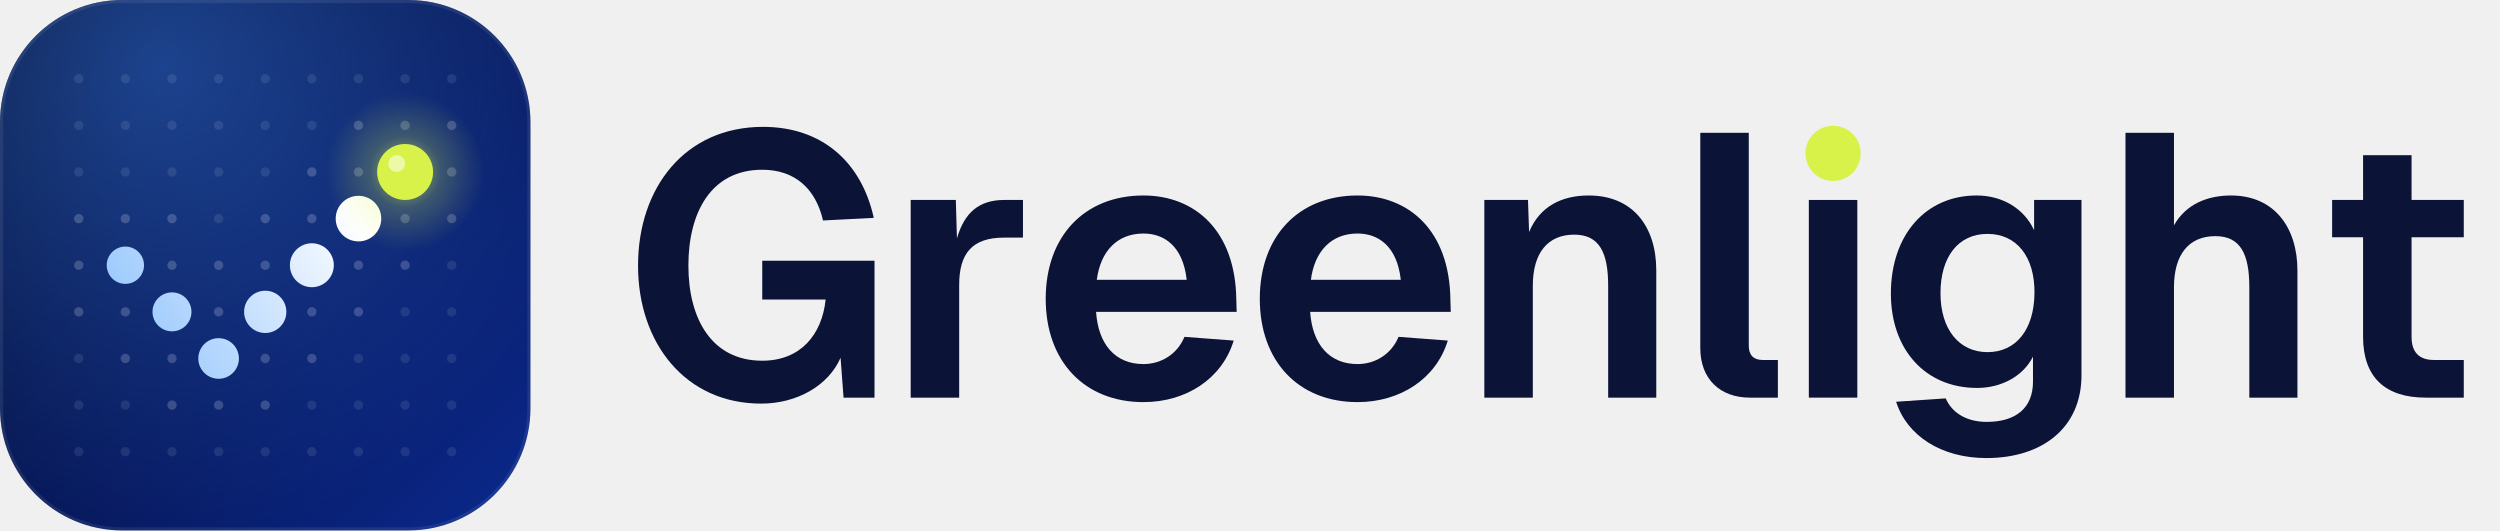
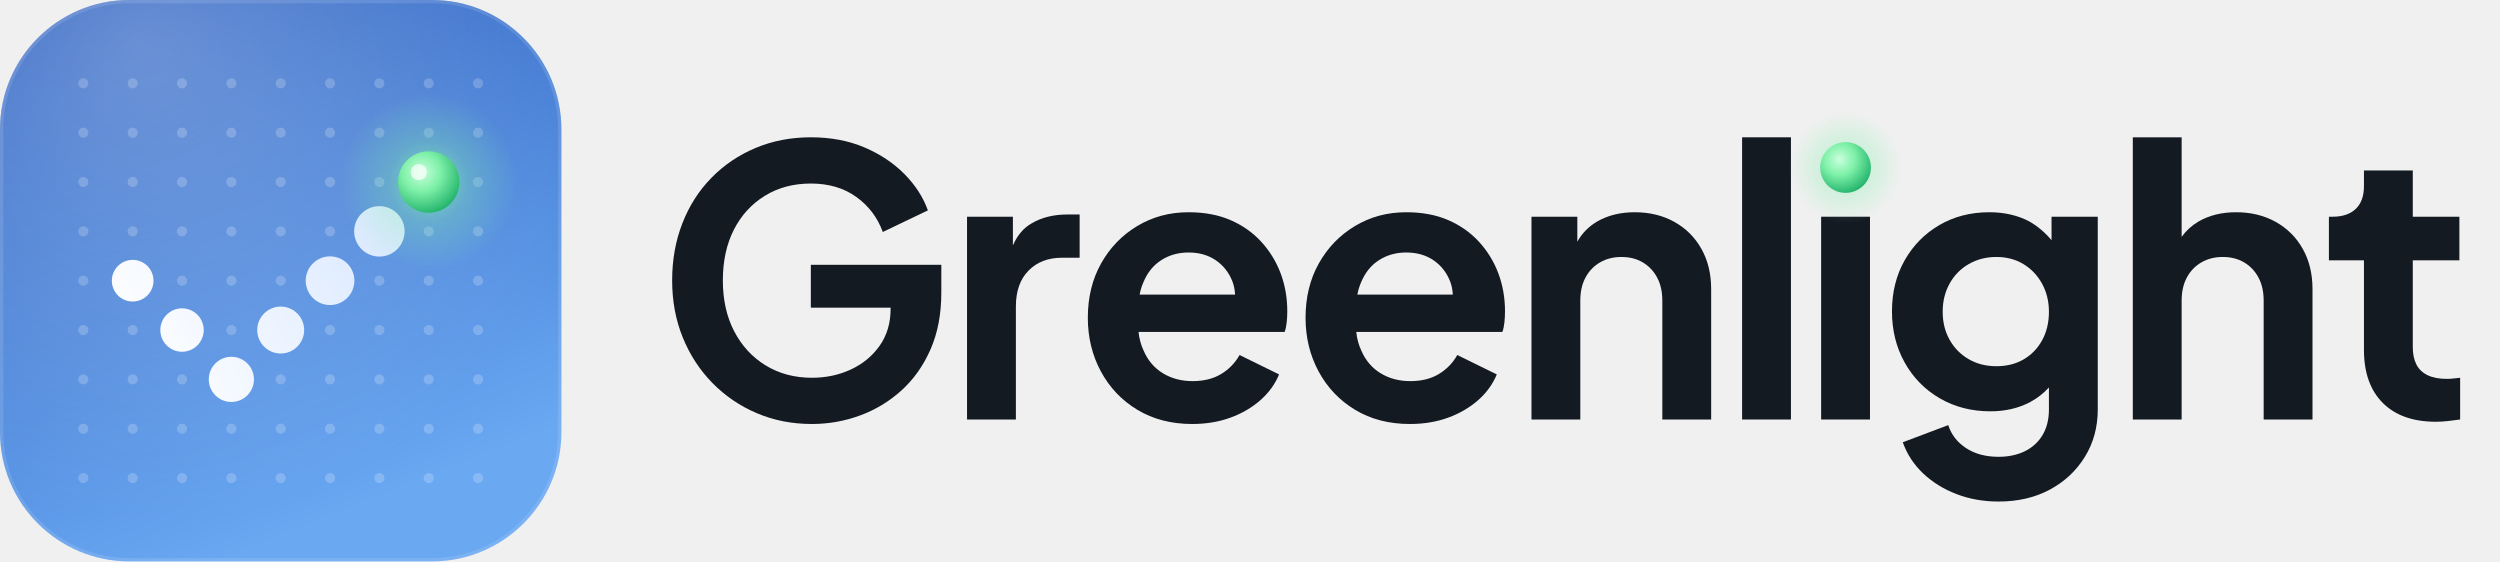
- <svg xmlns="http://www.w3.org/2000/svg" viewBox="0 0 2413 512" width="2413" height="512" role="img" aria-label="Greenlight">
+ <svg xmlns="http://www.w3.org/2000/svg" viewBox="0 0 2280 512" width="2280" height="512" role="img" aria-label="Greenlight">
  <defs>
-     <linearGradient id="gl-tile" x1="0" y1="0" x2="1" y2="1">
-       <stop offset="0" stop-color="#030a24" />
-       <stop offset="0.62" stop-color="#071a63" />
-       <stop offset="1" stop-color="#0b2a8f" />
+     <linearGradient id="gl-tile" x1="0" y1="0" x2="0.4" y2="1">
+       <stop offset="0" stop-color="#2459bd" />
+       <stop offset="1" stop-color="#6aa8f2" />
    </linearGradient>
-     <radialGradient id="gl-sheen" cx="0.3" cy="0.12" r="0.9">
-       <stop offset="0" stop-color="#3b82f6" stop-opacity="0.45" />
-       <stop offset="1" stop-color="#3b82f6" stop-opacity="0" />
+     <radialGradient id="gl-sheen" cx="0.25" cy="0.08" r="0.85">
+       <stop offset="0" stop-color="#ffffff" stop-opacity="0.28" />
+       <stop offset="1" stop-color="#ffffff" stop-opacity="0" />
    </radialGradient>
-     <linearGradient id="gl-stroke" gradientUnits="userSpaceOnUse" x1="121" y1="346" x2="346" y2="211">
-       <stop offset="0" stop-color="#93c5fd" />
-       <stop offset="1" stop-color="#ffffff" />
+     <linearGradient id="gl-check" gradientUnits="userSpaceOnUse" x1="121" y1="346" x2="346" y2="211">
+       <stop offset="0" stop-color="#ffffff" />
+       <stop offset="1" stop-color="#dbe9ff" />
    </linearGradient>
    <radialGradient id="gl-glow">
-       <stop offset="0" stop-color="#d9f24a" stop-opacity="0.75" />
-       <stop offset="0.45" stop-color="#d9f24a" stop-opacity="0.22" />
-       <stop offset="1" stop-color="#d9f24a" stop-opacity="0" />
+       <stop offset="0" stop-color="#7ef0a8" stop-opacity="0.85" />
+       <stop offset="0.45" stop-color="#7ef0a8" stop-opacity="0.28" />
+       <stop offset="1" stop-color="#7ef0a8" stop-opacity="0" />
+     </radialGradient>
+     <radialGradient id="gl-lamp" cx="0.38" cy="0.34" r="0.7">
+       <stop offset="0" stop-color="#c9ffdc" />
+       <stop offset="0.45" stop-color="#7ef0a8" />
+       <stop offset="1" stop-color="#22b36b" />
    </radialGradient>
  </defs>
  <g>
    <rect width="512" height="512" rx="118" fill="url(#gl-tile)" />
    <rect width="512" height="512" rx="118" fill="url(#gl-sheen)" />
-     <rect x="1.5" y="1.5" width="509" height="509" rx="116.5" fill="none" stroke="#ffffff" stroke-opacity="0.08" stroke-width="3" />
-     <circle cx="76" cy="76" r="4.5" fill="#ffffff" fill-opacity="0.09" />
-     <circle cx="121" cy="76" r="4.5" fill="#ffffff" fill-opacity="0.09" />
-     <circle cx="166" cy="76" r="4.5" fill="#ffffff" fill-opacity="0.09" />
-     <circle cx="211" cy="76" r="4.5" fill="#ffffff" fill-opacity="0.09" />
-     <circle cx="256" cy="76" r="4.5" fill="#ffffff" fill-opacity="0.09" />
-     <circle cx="301" cy="76" r="4.5" fill="#ffffff" fill-opacity="0.09" />
-     <circle cx="346" cy="76" r="4.5" fill="#ffffff" fill-opacity="0.09" />
-     <circle cx="391" cy="76" r="4.5" fill="#ffffff" fill-opacity="0.09" />
-     <circle cx="436" cy="76" r="4.5" fill="#ffffff" fill-opacity="0.09" />
-     <circle cx="76" cy="121" r="4.5" fill="#ffffff" fill-opacity="0.09" />
-     <circle cx="121" cy="121" r="4.5" fill="#ffffff" fill-opacity="0.09" />
-     <circle cx="166" cy="121" r="4.5" fill="#ffffff" fill-opacity="0.09" />
-     <circle cx="211" cy="121" r="4.5" fill="#ffffff" fill-opacity="0.09" />
-     <circle cx="256" cy="121" r="4.5" fill="#ffffff" fill-opacity="0.09" />
-     <circle cx="301" cy="121" r="4.5" fill="#ffffff" fill-opacity="0.09" />
-     <circle cx="346" cy="121" r="4.5" fill="#ffffff" fill-opacity="0.19" />
-     <circle cx="391" cy="121" r="4.5" fill="#ffffff" fill-opacity="0.19" />
-     <circle cx="436" cy="121" r="4.5" fill="#ffffff" fill-opacity="0.19" />
-     <circle cx="76" cy="166" r="4.5" fill="#ffffff" fill-opacity="0.09" />
-     <circle cx="121" cy="166" r="4.5" fill="#ffffff" fill-opacity="0.09" />
-     <circle cx="166" cy="166" r="4.5" fill="#ffffff" fill-opacity="0.09" />
-     <circle cx="211" cy="166" r="4.5" fill="#ffffff" fill-opacity="0.09" />
-     <circle cx="256" cy="166" r="4.5" fill="#ffffff" fill-opacity="0.09" />
-     <circle cx="301" cy="166" r="4.5" fill="#ffffff" fill-opacity="0.19" />
-     <circle cx="346" cy="166" r="4.5" fill="#ffffff" fill-opacity="0.19" />
-     <circle cx="436" cy="166" r="4.5" fill="#ffffff" fill-opacity="0.19" />
-     <circle cx="76" cy="211" r="4.5" fill="#ffffff" fill-opacity="0.19" />
-     <circle cx="121" cy="211" r="4.5" fill="#ffffff" fill-opacity="0.19" />
-     <circle cx="166" cy="211" r="4.5" fill="#ffffff" fill-opacity="0.19" />
-     <circle cx="211" cy="211" r="4.5" fill="#ffffff" fill-opacity="0.09" />
-     <circle cx="256" cy="211" r="4.5" fill="#ffffff" fill-opacity="0.19" />
-     <circle cx="301" cy="211" r="4.5" fill="#ffffff" fill-opacity="0.19" />
-     <circle cx="391" cy="211" r="4.5" fill="#ffffff" fill-opacity="0.19" />
-     <circle cx="436" cy="211" r="4.5" fill="#ffffff" fill-opacity="0.19" />
-     <circle cx="76" cy="256" r="4.5" fill="#ffffff" fill-opacity="0.19" />
-     <circle cx="166" cy="256" r="4.5" fill="#ffffff" fill-opacity="0.19" />
-     <circle cx="211" cy="256" r="4.5" fill="#ffffff" fill-opacity="0.19" />
-     <circle cx="256" cy="256" r="4.5" fill="#ffffff" fill-opacity="0.19" />
-     <circle cx="346" cy="256" r="4.5" fill="#ffffff" fill-opacity="0.19" />
-     <circle cx="391" cy="256" r="4.5" fill="#ffffff" fill-opacity="0.19" />
-     <circle cx="436" cy="256" r="4.5" fill="#ffffff" fill-opacity="0.09" />
-     <circle cx="76" cy="301" r="4.5" fill="#ffffff" fill-opacity="0.19" />
-     <circle cx="121" cy="301" r="4.5" fill="#ffffff" fill-opacity="0.19" />
-     <circle cx="211" cy="301" r="4.5" fill="#ffffff" fill-opacity="0.19" />
-     <circle cx="301" cy="301" r="4.5" fill="#ffffff" fill-opacity="0.19" />
-     <circle cx="346" cy="301" r="4.5" fill="#ffffff" fill-opacity="0.19" />
-     <circle cx="391" cy="301" r="4.5" fill="#ffffff" fill-opacity="0.09" />
-     <circle cx="436" cy="301" r="4.5" fill="#ffffff" fill-opacity="0.09" />
-     <circle cx="76" cy="346" r="4.5" fill="#ffffff" fill-opacity="0.09" />
-     <circle cx="121" cy="346" r="4.5" fill="#ffffff" fill-opacity="0.19" />
-     <circle cx="166" cy="346" r="4.5" fill="#ffffff" fill-opacity="0.19" />
-     <circle cx="256" cy="346" r="4.5" fill="#ffffff" fill-opacity="0.19" />
-     <circle cx="301" cy="346" r="4.5" fill="#ffffff" fill-opacity="0.19" />
-     <circle cx="346" cy="346" r="4.5" fill="#ffffff" fill-opacity="0.09" />
-     <circle cx="391" cy="346" r="4.5" fill="#ffffff" fill-opacity="0.09" />
-     <circle cx="436" cy="346" r="4.5" fill="#ffffff" fill-opacity="0.09" />
-     <circle cx="76" cy="391" r="4.5" fill="#ffffff" fill-opacity="0.09" />
-     <circle cx="121" cy="391" r="4.5" fill="#ffffff" fill-opacity="0.09" />
-     <circle cx="166" cy="391" r="4.5" fill="#ffffff" fill-opacity="0.19" />
-     <circle cx="211" cy="391" r="4.5" fill="#ffffff" fill-opacity="0.19" />
-     <circle cx="256" cy="391" r="4.5" fill="#ffffff" fill-opacity="0.19" />
-     <circle cx="301" cy="391" r="4.5" fill="#ffffff" fill-opacity="0.09" />
-     <circle cx="346" cy="391" r="4.5" fill="#ffffff" fill-opacity="0.09" />
-     <circle cx="391" cy="391" r="4.5" fill="#ffffff" fill-opacity="0.09" />
-     <circle cx="436" cy="391" r="4.5" fill="#ffffff" fill-opacity="0.09" />
-     <circle cx="76" cy="436" r="4.5" fill="#ffffff" fill-opacity="0.09" />
-     <circle cx="121" cy="436" r="4.5" fill="#ffffff" fill-opacity="0.09" />
-     <circle cx="166" cy="436" r="4.5" fill="#ffffff" fill-opacity="0.09" />
-     <circle cx="211" cy="436" r="4.5" fill="#ffffff" fill-opacity="0.09" />
-     <circle cx="256" cy="436" r="4.5" fill="#ffffff" fill-opacity="0.09" />
-     <circle cx="301" cy="436" r="4.5" fill="#ffffff" fill-opacity="0.09" />
-     <circle cx="346" cy="436" r="4.5" fill="#ffffff" fill-opacity="0.09" />
-     <circle cx="391" cy="436" r="4.5" fill="#ffffff" fill-opacity="0.09" />
-     <circle cx="436" cy="436" r="4.5" fill="#ffffff" fill-opacity="0.09" />
-     <circle cx="121" cy="256" r="18.0" fill="url(#gl-stroke)" />
-     <circle cx="166" cy="301" r="18.8" fill="url(#gl-stroke)" />
-     <circle cx="211" cy="346" r="19.6" fill="url(#gl-stroke)" />
-     <circle cx="256" cy="301" r="20.4" fill="url(#gl-stroke)" />
-     <circle cx="301" cy="256" r="21.2" fill="url(#gl-stroke)" />
-     <circle cx="346" cy="211" r="22.0" fill="url(#gl-stroke)" />
-     <circle cx="391" cy="166" r="76" fill="url(#gl-glow)" />
-     <circle cx="391" cy="166" r="27" fill="#d9f24a" />
-     <circle cx="382.9" cy="157.9" r="8.1" fill="#ffffff" fill-opacity="0.5" />
+     <rect x="1.5" y="1.5" width="509" height="509" rx="116.5" fill="none" stroke="#ffffff" stroke-opacity="0.12" stroke-width="3" />
+     <circle cx="76" cy="76" r="4.6" fill="#ffffff" fill-opacity="0.20" />
+     <circle cx="121" cy="76" r="4.6" fill="#ffffff" fill-opacity="0.20" />
+     <circle cx="166" cy="76" r="4.6" fill="#ffffff" fill-opacity="0.20" />
+     <circle cx="211" cy="76" r="4.6" fill="#ffffff" fill-opacity="0.20" />
+     <circle cx="256" cy="76" r="4.6" fill="#ffffff" fill-opacity="0.20" />
+     <circle cx="301" cy="76" r="4.6" fill="#ffffff" fill-opacity="0.20" />
+     <circle cx="346" cy="76" r="4.6" fill="#ffffff" fill-opacity="0.20" />
+     <circle cx="391" cy="76" r="4.6" fill="#ffffff" fill-opacity="0.20" />
+     <circle cx="436" cy="76" r="4.6" fill="#ffffff" fill-opacity="0.20" />
+     <circle cx="76" cy="121" r="4.6" fill="#ffffff" fill-opacity="0.20" />
+     <circle cx="121" cy="121" r="4.6" fill="#ffffff" fill-opacity="0.20" />
+     <circle cx="166" cy="121" r="4.6" fill="#ffffff" fill-opacity="0.20" />
+     <circle cx="211" cy="121" r="4.6" fill="#ffffff" fill-opacity="0.20" />
+     <circle cx="256" cy="121" r="4.6" fill="#ffffff" fill-opacity="0.20" />
+     <circle cx="301" cy="121" r="4.6" fill="#ffffff" fill-opacity="0.20" />
+     <circle cx="346" cy="121" r="4.6" fill="#ffffff" fill-opacity="0.20" />
+     <circle cx="391" cy="121" r="4.6" fill="#ffffff" fill-opacity="0.20" />
+     <circle cx="436" cy="121" r="4.6" fill="#ffffff" fill-opacity="0.20" />
+     <circle cx="76" cy="166" r="4.6" fill="#ffffff" fill-opacity="0.20" />
+     <circle cx="121" cy="166" r="4.6" fill="#ffffff" fill-opacity="0.20" />
+     <circle cx="166" cy="166" r="4.6" fill="#ffffff" fill-opacity="0.20" />
+     <circle cx="211" cy="166" r="4.6" fill="#ffffff" fill-opacity="0.20" />
+     <circle cx="256" cy="166" r="4.6" fill="#ffffff" fill-opacity="0.20" />
+     <circle cx="301" cy="166" r="4.6" fill="#ffffff" fill-opacity="0.20" />
+     <circle cx="346" cy="166" r="4.6" fill="#ffffff" fill-opacity="0.20" />
+     <circle cx="436" cy="166" r="4.6" fill="#ffffff" fill-opacity="0.20" />
+     <circle cx="76" cy="211" r="4.6" fill="#ffffff" fill-opacity="0.20" />
+     <circle cx="121" cy="211" r="4.6" fill="#ffffff" fill-opacity="0.20" />
+     <circle cx="166" cy="211" r="4.6" fill="#ffffff" fill-opacity="0.20" />
+     <circle cx="211" cy="211" r="4.6" fill="#ffffff" fill-opacity="0.20" />
+     <circle cx="256" cy="211" r="4.6" fill="#ffffff" fill-opacity="0.20" />
+     <circle cx="301" cy="211" r="4.6" fill="#ffffff" fill-opacity="0.20" />
+     <circle cx="391" cy="211" r="4.6" fill="#ffffff" fill-opacity="0.20" />
+     <circle cx="436" cy="211" r="4.6" fill="#ffffff" fill-opacity="0.20" />
+     <circle cx="76" cy="256" r="4.6" fill="#ffffff" fill-opacity="0.20" />
+     <circle cx="166" cy="256" r="4.6" fill="#ffffff" fill-opacity="0.20" />
+     <circle cx="211" cy="256" r="4.6" fill="#ffffff" fill-opacity="0.20" />
+     <circle cx="256" cy="256" r="4.6" fill="#ffffff" fill-opacity="0.20" />
+     <circle cx="346" cy="256" r="4.6" fill="#ffffff" fill-opacity="0.20" />
+     <circle cx="391" cy="256" r="4.6" fill="#ffffff" fill-opacity="0.20" />
+     <circle cx="436" cy="256" r="4.6" fill="#ffffff" fill-opacity="0.20" />
+     <circle cx="76" cy="301" r="4.6" fill="#ffffff" fill-opacity="0.20" />
+     <circle cx="121" cy="301" r="4.6" fill="#ffffff" fill-opacity="0.20" />
+     <circle cx="211" cy="301" r="4.6" fill="#ffffff" fill-opacity="0.20" />
+     <circle cx="301" cy="301" r="4.6" fill="#ffffff" fill-opacity="0.20" />
+     <circle cx="346" cy="301" r="4.6" fill="#ffffff" fill-opacity="0.20" />
+     <circle cx="391" cy="301" r="4.6" fill="#ffffff" fill-opacity="0.20" />
+     <circle cx="436" cy="301" r="4.6" fill="#ffffff" fill-opacity="0.20" />
+     <circle cx="76" cy="346" r="4.6" fill="#ffffff" fill-opacity="0.20" />
+     <circle cx="121" cy="346" r="4.6" fill="#ffffff" fill-opacity="0.20" />
+     <circle cx="166" cy="346" r="4.6" fill="#ffffff" fill-opacity="0.20" />
+     <circle cx="256" cy="346" r="4.6" fill="#ffffff" fill-opacity="0.20" />
+     <circle cx="301" cy="346" r="4.6" fill="#ffffff" fill-opacity="0.20" />
+     <circle cx="346" cy="346" r="4.6" fill="#ffffff" fill-opacity="0.20" />
+     <circle cx="391" cy="346" r="4.6" fill="#ffffff" fill-opacity="0.20" />
+     <circle cx="436" cy="346" r="4.6" fill="#ffffff" fill-opacity="0.20" />
+     <circle cx="76" cy="391" r="4.6" fill="#ffffff" fill-opacity="0.20" />
+     <circle cx="121" cy="391" r="4.6" fill="#ffffff" fill-opacity="0.20" />
+     <circle cx="166" cy="391" r="4.6" fill="#ffffff" fill-opacity="0.20" />
+     <circle cx="211" cy="391" r="4.6" fill="#ffffff" fill-opacity="0.20" />
+     <circle cx="256" cy="391" r="4.6" fill="#ffffff" fill-opacity="0.20" />
+     <circle cx="301" cy="391" r="4.6" fill="#ffffff" fill-opacity="0.20" />
+     <circle cx="346" cy="391" r="4.6" fill="#ffffff" fill-opacity="0.20" />
+     <circle cx="391" cy="391" r="4.6" fill="#ffffff" fill-opacity="0.20" />
+     <circle cx="436" cy="391" r="4.6" fill="#ffffff" fill-opacity="0.20" />
+     <circle cx="76" cy="436" r="4.6" fill="#ffffff" fill-opacity="0.20" />
+     <circle cx="121" cy="436" r="4.6" fill="#ffffff" fill-opacity="0.20" />
+     <circle cx="166" cy="436" r="4.6" fill="#ffffff" fill-opacity="0.20" />
+     <circle cx="211" cy="436" r="4.6" fill="#ffffff" fill-opacity="0.20" />
+     <circle cx="256" cy="436" r="4.6" fill="#ffffff" fill-opacity="0.20" />
+     <circle cx="301" cy="436" r="4.6" fill="#ffffff" fill-opacity="0.20" />
+     <circle cx="346" cy="436" r="4.6" fill="#ffffff" fill-opacity="0.20" />
+     <circle cx="391" cy="436" r="4.6" fill="#ffffff" fill-opacity="0.20" />
+     <circle cx="436" cy="436" r="4.6" fill="#ffffff" fill-opacity="0.20" />
+     <circle cx="121" cy="256" r="19.0" fill="url(#gl-check)" />
+     <circle cx="166" cy="301" r="19.8" fill="url(#gl-check)" />
+     <circle cx="211" cy="346" r="20.6" fill="url(#gl-check)" />
+     <circle cx="256" cy="301" r="21.4" fill="url(#gl-check)" />
+     <circle cx="301" cy="256" r="22.2" fill="url(#gl-check)" />
+     <circle cx="346" cy="211" r="23.0" fill="url(#gl-check)" />
+     <circle cx="391" cy="166" r="81" fill="url(#gl-glow)" />
+     <circle cx="391" cy="166" r="28" fill="url(#gl-lamp)" />
+     <circle cx="382.0" cy="157.0" r="7.3" fill="#ffffff" fill-opacity="0.7" />
  </g>
-   <g transform="translate(600 383.8) scale(0.36)">
-     <path d="M678 0V-367H377V-263H547C537 -168 479 -99 377 -99C241 -99 179 -212 179 -354C179 -497 240 -611 377 -611C464 -611 520 -561 540 -475L676 -482C643 -632 537 -726 379 -726C170 -726 44 -563 44 -354C44 -146 171 16 374 16C471 16 555 -33 587 -107L595 0Z" fill="#0b1437" />
-     <path d="M775 -530V0H905V-302C905 -387 940 -429 1025 -429H1076V-530H1026C958 -530 919 -496 899 -427L896 -530Z" fill="#0b1437" />
-     <path d="M1137 -265C1137 -97 1241 12 1399 12C1514 12 1610 -51 1641 -153L1509 -163C1490 -117 1447 -90 1399 -90C1324 -90 1278 -142 1272 -230H1649L1648 -262C1646 -450 1535 -542 1399 -542C1241 -542 1137 -433 1137 -265ZM1274 -316C1284 -393 1329 -440 1399 -440C1455 -440 1505 -406 1515 -316Z" fill="#0b1437" />
-     <path d="M1711 -265C1711 -97 1815 12 1973 12C2088 12 2184 -51 2215 -153L2083 -163C2064 -117 2021 -90 1973 -90C1898 -90 1852 -142 1846 -230H2223L2222 -262C2220 -450 2109 -542 1973 -542C1815 -542 1711 -433 1711 -265ZM1848 -316C1858 -393 1903 -440 1973 -440C2029 -440 2079 -406 2089 -316Z" fill="#0b1437" />
-     <path d="M2313 -530V0H2443V-300C2443 -388 2483 -437 2554 -437C2622 -437 2645 -388 2645 -300V0H2774V-341C2774 -460 2710 -542 2593 -542C2522 -542 2462 -514 2433 -444L2430 -530Z" fill="#0b1437" />
-     <path d="M2892 -710V-133C2892 -49 2946 0 3025 0H3100V-101H3059C3035 -101 3022 -114 3022 -139V-710Z" fill="#0b1437" />
-     <path d="M3183 -530V0H3313V-530Z" fill="#0b1437" />
-     <path d="M3634 -26C3700 -26 3758 -58 3784 -110V-43C3784 28 3738 65 3660 65C3606 65 3567 41 3550 2L3417 11C3446 102 3538 162 3659 162C3809 162 3914 81 3914 -60V-530H3787V-449C3760 -507 3702 -542 3633 -542C3496 -542 3403 -436 3403 -279C3403 -128 3496 -26 3634 -26ZM3536 -280C3536 -378 3584 -439 3662 -439C3740 -439 3789 -378 3788 -280C3787 -183 3739 -122 3662 -122C3586 -122 3536 -183 3536 -280Z" fill="#0b1437" />
-     <path d="M4032 -710V0H4162V-296C4162 -384 4202 -433 4273 -433C4341 -433 4364 -384 4364 -296V0H4493V-341C4493 -456 4431 -542 4315 -542C4252 -542 4194 -519 4162 -462V-710Z" fill="#0b1437" />
-     <path d="M4669 -650V-530H4586V-430H4669V-163C4669 -55 4728 0 4837 0H4939V-101H4859C4819 -101 4799 -122 4799 -163V-430H4939V-530H4799V-650Z" fill="#0b1437" />
-     <circle cx="3248" cy="-655" r="74" fill="#d9f24a" />
+   <g transform="translate(596 382.6) scale(0.34)">
+     <path d="M425 12Q345 12 277.0 -17.0Q209 -46 158.0 -98.0Q107 -150 78.5 -220.0Q50 -290 50.0 -373.0Q50 -456 77.5 -526.5Q105 -597 155.5 -648.5Q206 -700 274.0 -728.5Q342 -757 422.0 -757.0Q502 -757 565.5 -730.0Q629 -703 673.0 -658.5Q717 -614 736 -561L615 -503Q594 -561 544.0 -597.0Q494 -633 422 -633Q352 -633 298.5 -600.0Q245 -567 215.5 -509.0Q186 -451 186.0 -373.0Q186 -295 216.5 -236.5Q247 -178 301.0 -145.0Q355 -112 425 -112Q482 -112 530.0 -134.5Q578 -157 607.0 -198.5Q636 -240 636 -297V-300H422V-415H772V-340Q772 -254 743.0 -188.0Q714 -122 664.5 -77.5Q615 -33 553.0 -10.5Q491 12 425 12Z" fill="#141a22" />
+     <path d="M841 0V-544H964V-467Q982 -508 1014 -526Q1054 -550 1111 -550H1143V-434H1096Q1040 -434 1006.0 -399.5Q972 -365 972 -303V0Z" fill="#141a22" />
+     <path d="M1445 12Q1361 12 1298.0 -26.0Q1235 -64 1200.0 -129.0Q1165 -194 1165 -273Q1165 -355 1200.5 -418.5Q1236 -482 1297.5 -519.0Q1359 -556 1435 -556Q1499 -556 1547.5 -535.0Q1596 -514 1630.0 -477.0Q1664 -440 1682.0 -392.5Q1700 -345 1700 -290Q1700 -276 1698.5 -261.0Q1697 -246 1693 -235H1301Q1304 -207 1315 -184Q1332 -145 1366.5 -124.0Q1401 -103 1446.0 -103.0Q1491 -103 1522.5 -122.0Q1554 -141 1572 -173L1678 -121Q1662 -82 1628.0 -52.0Q1594 -22 1547.5 -5.0Q1501 12 1445 12ZM1304 -335H1560Q1559 -354 1553 -370Q1539 -406 1508.5 -427.0Q1478 -448 1435 -448Q1394 -448 1362.0 -427.5Q1330 -407 1314 -368Q1307 -352 1304 -335Z" fill="#141a22" />
+     <path d="M2029 12Q1945 12 1882.0 -26.0Q1819 -64 1784.0 -129.0Q1749 -194 1749 -273Q1749 -355 1784.5 -418.5Q1820 -482 1881.5 -519.0Q1943 -556 2019 -556Q2083 -556 2131.5 -535.0Q2180 -514 2214.0 -477.0Q2248 -440 2266.0 -392.5Q2284 -345 2284 -290Q2284 -276 2282.5 -261.0Q2281 -246 2277 -235H1885Q1888 -207 1899 -184Q1916 -145 1950.5 -124.0Q1985 -103 2030.0 -103.0Q2075 -103 2106.5 -122.0Q2138 -141 2156 -173L2262 -121Q2246 -82 2212.0 -52.0Q2178 -22 2131.5 -5.0Q2085 12 2029 12ZM1888 -335H2144Q2143 -354 2137 -370Q2123 -406 2092.5 -427.0Q2062 -448 2019 -448Q1978 -448 1946.0 -427.5Q1914 -407 1898 -368Q1891 -352 1888 -335Z" fill="#141a22" />
+     <path d="M2355 0V-544H2478V-477Q2497 -511 2531 -531Q2574 -556 2632 -556Q2692 -556 2738.5 -530.0Q2785 -504 2811.0 -457.5Q2837 -411 2837 -350V0H2706V-319Q2706 -355 2692.0 -381.0Q2678 -407 2653.5 -421.5Q2629 -436 2596 -436Q2564 -436 2539.0 -421.5Q2514 -407 2500.0 -381.0Q2486 -355 2486 -319V0Z" fill="#141a22" />
+     <path d="M2920 0V-757H3051V0Z" fill="#141a22" />
+     <path d="M3132 0V-544H3263V0Z" fill="#141a22" />
+     <path d="M3608 220Q3547 220 3495.0 200.0Q3443 180 3405.5 144.5Q3368 109 3351 61L3473 15Q3485 53 3520.5 76.5Q3556 100 3608 100Q3648 100 3678.5 85.0Q3709 70 3726.0 41.5Q3743 13 3743 -27V-86Q3721 -62 3693 -47Q3646 -22 3586 -22Q3510 -22 3450.0 -57.0Q3390 -92 3356.0 -153.0Q3322 -214 3322 -290Q3322 -367 3356.0 -427.0Q3390 -487 3449.0 -521.5Q3508 -556 3583 -556Q3644 -556 3691 -531Q3724 -512 3750 -481V-544H3874V-27Q3874 44 3839.5 100.0Q3805 156 3745.5 188.0Q3686 220 3608 220ZM3602 -143Q3644 -143 3675.5 -161.5Q3707 -180 3725.0 -213.0Q3743 -246 3743 -289Q3743 -331 3724.5 -364.5Q3706 -398 3674.5 -417.0Q3643 -436 3602.0 -436.0Q3561 -436 3528.0 -417.0Q3495 -398 3476.5 -364.5Q3458 -331 3458.0 -289.0Q3458 -247 3476.5 -214.0Q3495 -181 3527.5 -162.0Q3560 -143 3602 -143Z" fill="#141a22" />
+     <path d="M3968 0V-757H4099V-490Q4117 -515 4144 -531Q4187 -556 4245 -556Q4305 -556 4351.5 -530.0Q4398 -504 4424.0 -457.5Q4450 -411 4450 -350V0H4319V-319Q4319 -355 4305.0 -381.0Q4291 -407 4266.5 -421.5Q4242 -436 4209 -436Q4177 -436 4152.0 -421.5Q4127 -407 4113.0 -381.0Q4099 -355 4099 -319V0Z" fill="#141a22" />
+     <path d="M4781 6Q4689 6 4638.5 -44.5Q4588 -95 4588 -187V-427H4494V-544H4504Q4544 -544 4566.0 -565.0Q4588 -586 4588 -626V-668H4719V-544H4844V-427H4719V-194Q4719 -167 4728.5 -148.0Q4738 -129 4758.5 -119.0Q4779 -109 4811 -109Q4818 -109 4827.5 -110.0Q4837 -111 4846 -112V0Q4832 2 4814.0 4.0Q4796 6 4781 6Z" fill="#141a22" />
+     <circle cx="3197.5" cy="-676" r="150" fill="url(#gl-glow)" />
+     <circle cx="3197.5" cy="-676" r="68" fill="url(#gl-lamp)" />
  </g>
</svg>
